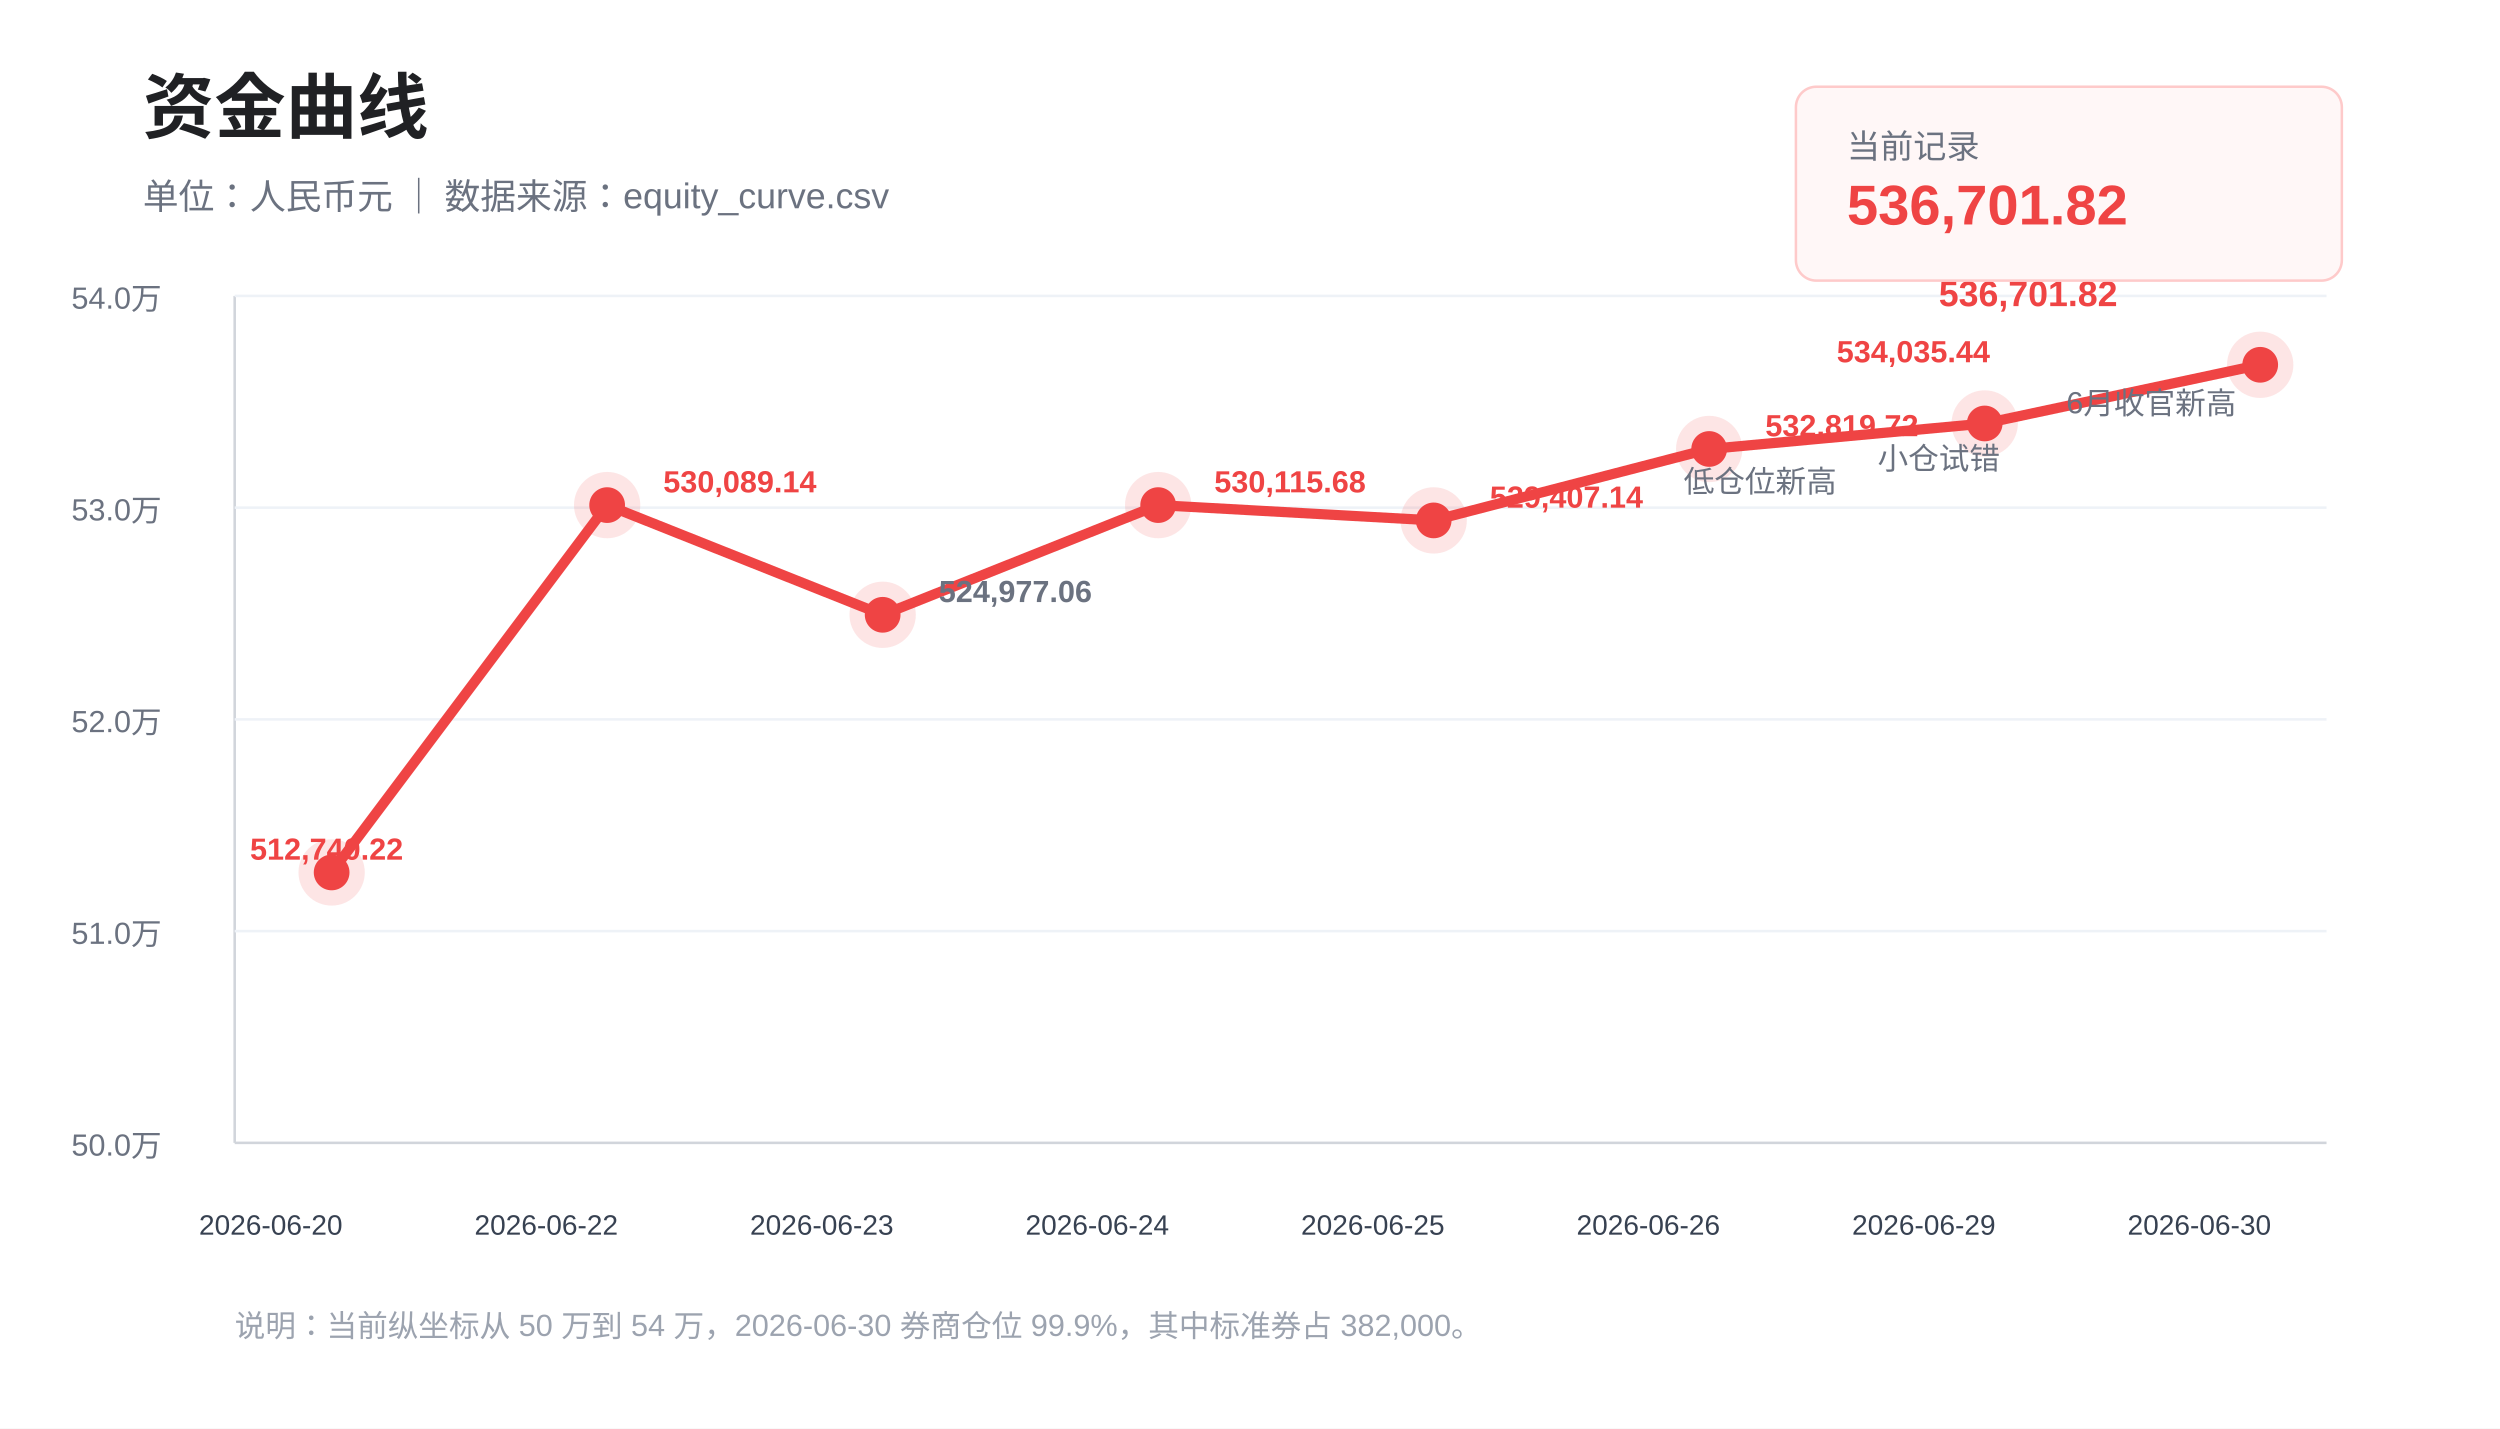
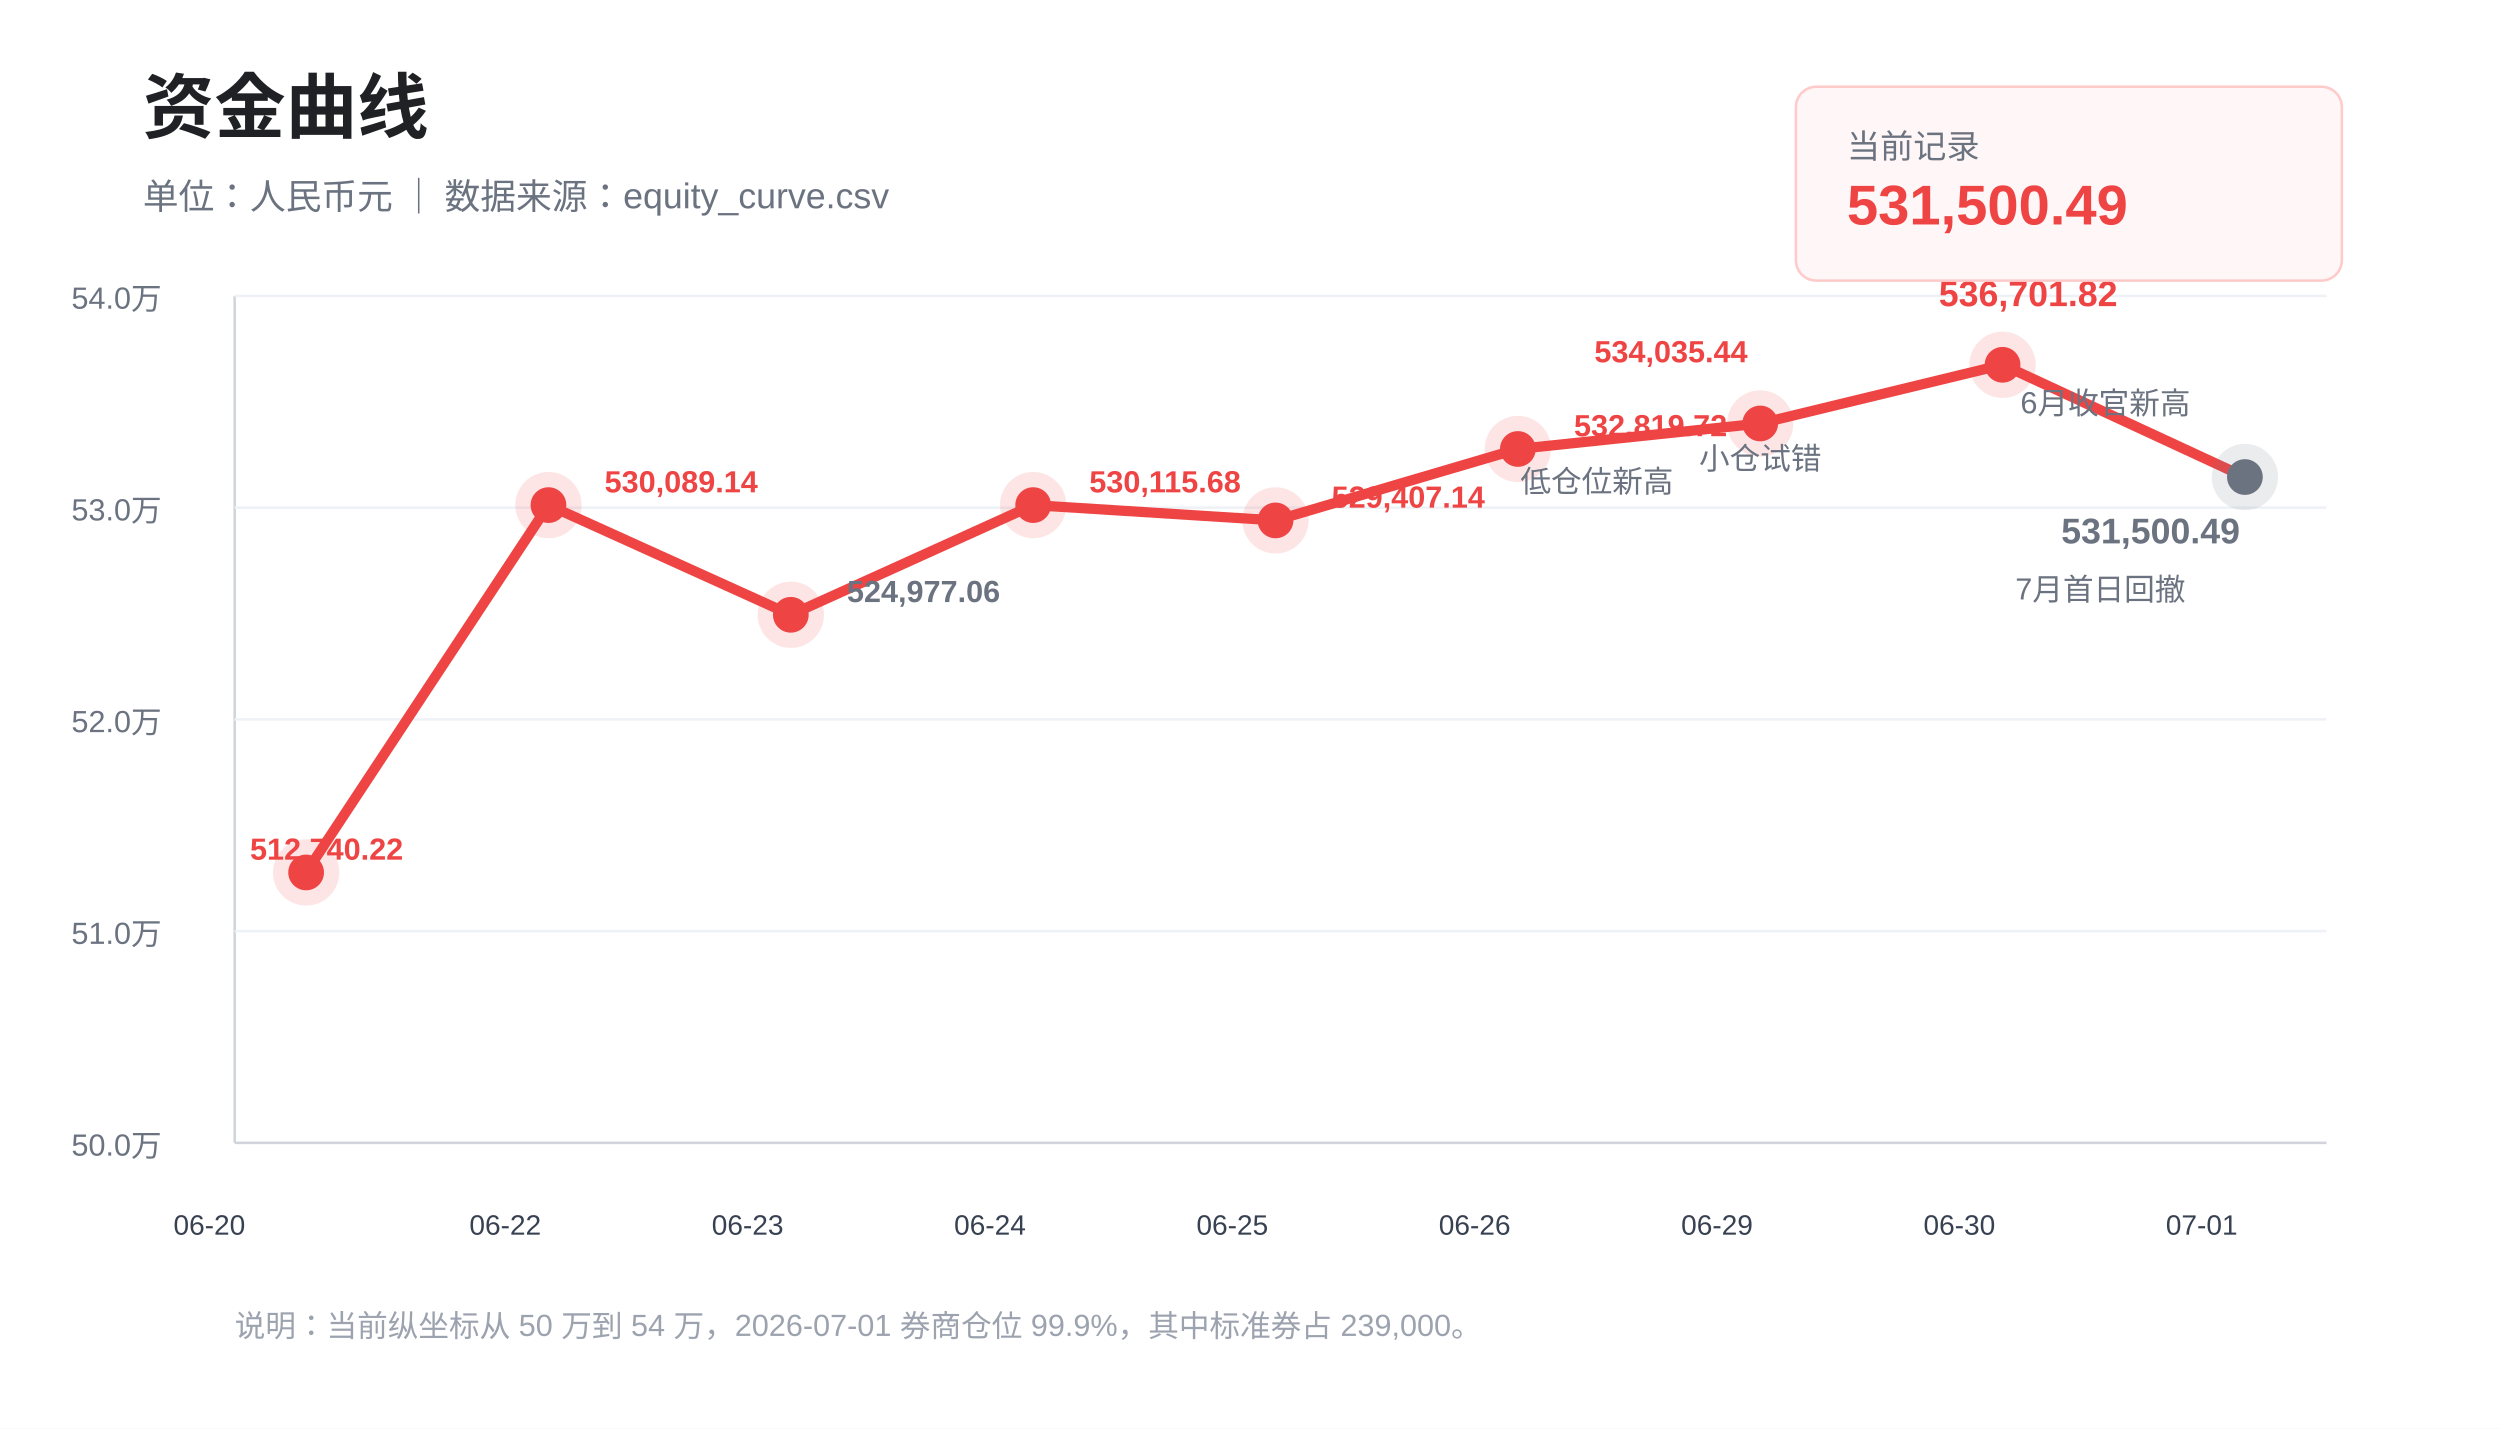
<svg xmlns="http://www.w3.org/2000/svg" width="980" height="560" viewBox="0 0 980 560" role="img" aria-labelledby="title desc">
  <rect width="980" height="560" fill="#ffffff" />
  <text x="56" y="52" font-family="Arial, 'PingFang SC', 'Microsoft YaHei', sans-serif" font-size="28" font-weight="700" fill="#202124">资金曲线</text>
  <text x="56" y="82" font-family="Arial, 'PingFang SC', 'Microsoft YaHei', sans-serif" font-size="14" fill="#6b7280">单位：人民币元 ｜ 数据来源：equity_curve.csv</text>
  <line x1="92" y1="448" x2="912" y2="448" stroke="#d1d5db" stroke-width="1" />
  <line x1="92" y1="116" x2="92" y2="448" stroke="#d1d5db" stroke-width="1" />
  <line x1="92" y1="365" x2="912" y2="365" stroke="#eef2f7" stroke-width="1" />
  <line x1="92" y1="282" x2="912" y2="282" stroke="#eef2f7" stroke-width="1" />
  <line x1="92" y1="199" x2="912" y2="199" stroke="#eef2f7" stroke-width="1" />
  <line x1="92" y1="116" x2="912" y2="116" stroke="#eef2f7" stroke-width="1" />
  <text x="28" y="453" font-family="Arial, 'PingFang SC', 'Microsoft YaHei', sans-serif" font-size="12" fill="#6b7280">50.0万</text>
  <text x="28" y="370" font-family="Arial, 'PingFang SC', 'Microsoft YaHei', sans-serif" font-size="12" fill="#6b7280">51.0万</text>
  <text x="28" y="287" font-family="Arial, 'PingFang SC', 'Microsoft YaHei', sans-serif" font-size="12" fill="#6b7280">52.0万</text>
  <text x="28" y="204" font-family="Arial, 'PingFang SC', 'Microsoft YaHei', sans-serif" font-size="12" fill="#6b7280">53.0万</text>
  <text x="28" y="121" font-family="Arial, 'PingFang SC', 'Microsoft YaHei', sans-serif" font-size="12" fill="#6b7280">54.0万</text>
-   <polyline points="130,342 238,198 346,241 454,198 562,204 670,176 778,166 886,143" fill="none" stroke="#ef4444" stroke-width="4" stroke-linecap="round" stroke-linejoin="round" />
-   <circle cx="130" cy="342" r="7" fill="#ef4444" />
-   <circle cx="130" cy="342" r="13" fill="#ef4444" opacity="0.14" />
-   <circle cx="238" cy="198" r="7" fill="#ef4444" />
-   <circle cx="238" cy="198" r="13" fill="#ef4444" opacity="0.14" />
-   <circle cx="346" cy="241" r="7" fill="#ef4444" />
-   <circle cx="346" cy="241" r="13" fill="#ef4444" opacity="0.14" />
-   <circle cx="454" cy="198" r="7" fill="#ef4444" />
-   <circle cx="454" cy="198" r="13" fill="#ef4444" opacity="0.14" />
-   <circle cx="562" cy="204" r="7" fill="#ef4444" />
-   <circle cx="562" cy="204" r="13" fill="#ef4444" opacity="0.14" />
-   <circle cx="670" cy="176" r="7" fill="#ef4444" />
-   <circle cx="670" cy="176" r="13" fill="#ef4444" opacity="0.14" />
-   <circle cx="778" cy="166" r="7" fill="#ef4444" />
-   <circle cx="778" cy="166" r="13" fill="#ef4444" opacity="0.14" />
-   <circle cx="886" cy="143" r="7" fill="#ef4444" />
-   <circle cx="886" cy="143" r="13" fill="#ef4444" opacity="0.14" />
-   <text x="78" y="484" font-family="Arial, 'PingFang SC', 'Microsoft YaHei', sans-serif" font-size="11" fill="#374151">2026-06-20</text>
-   <text x="186" y="484" font-family="Arial, 'PingFang SC', 'Microsoft YaHei', sans-serif" font-size="11" fill="#374151">2026-06-22</text>
-   <text x="294" y="484" font-family="Arial, 'PingFang SC', 'Microsoft YaHei', sans-serif" font-size="11" fill="#374151">2026-06-23</text>
-   <text x="402" y="484" font-family="Arial, 'PingFang SC', 'Microsoft YaHei', sans-serif" font-size="11" fill="#374151">2026-06-24</text>
-   <text x="510" y="484" font-family="Arial, 'PingFang SC', 'Microsoft YaHei', sans-serif" font-size="11" fill="#374151">2026-06-25</text>
-   <text x="618" y="484" font-family="Arial, 'PingFang SC', 'Microsoft YaHei', sans-serif" font-size="11" fill="#374151">2026-06-26</text>
-   <text x="726" y="484" font-family="Arial, 'PingFang SC', 'Microsoft YaHei', sans-serif" font-size="11" fill="#374151">2026-06-29</text>
-   <text x="834" y="484" font-family="Arial, 'PingFang SC', 'Microsoft YaHei', sans-serif" font-size="11" fill="#374151">2026-06-30</text>
+   <polyline points="120,342 215,198 310,241 405,198 500,204 595,176 690,166 785,143 880,187" fill="none" stroke="#ef4444" stroke-width="4" stroke-linecap="round" stroke-linejoin="round" />
+   <circle cx="120" cy="342" r="7" fill="#ef4444" />
+   <circle cx="120" cy="342" r="13" fill="#ef4444" opacity="0.14" />
+   <circle cx="215" cy="198" r="7" fill="#ef4444" />
+   <circle cx="215" cy="198" r="13" fill="#ef4444" opacity="0.14" />
+   <circle cx="310" cy="241" r="7" fill="#ef4444" />
+   <circle cx="310" cy="241" r="13" fill="#ef4444" opacity="0.14" />
+   <circle cx="405" cy="198" r="7" fill="#ef4444" />
+   <circle cx="405" cy="198" r="13" fill="#ef4444" opacity="0.14" />
+   <circle cx="500" cy="204" r="7" fill="#ef4444" />
+   <circle cx="500" cy="204" r="13" fill="#ef4444" opacity="0.14" />
+   <circle cx="595" cy="176" r="7" fill="#ef4444" />
+   <circle cx="595" cy="176" r="13" fill="#ef4444" opacity="0.14" />
+   <circle cx="690" cy="166" r="7" fill="#ef4444" />
+   <circle cx="690" cy="166" r="13" fill="#ef4444" opacity="0.14" />
+   <circle cx="785" cy="143" r="7" fill="#ef4444" />
+   <circle cx="785" cy="143" r="13" fill="#ef4444" opacity="0.14" />
+   <circle cx="880" cy="187" r="7" fill="#6b7280" />
+   <circle cx="880" cy="187" r="13" fill="#6b7280" opacity="0.14" />
+   <text x="68" y="484" font-family="Arial, 'PingFang SC', 'Microsoft YaHei', sans-serif" font-size="11" fill="#374151">06-20</text>
+   <text x="184" y="484" font-family="Arial, 'PingFang SC', 'Microsoft YaHei', sans-serif" font-size="11" fill="#374151">06-22</text>
+   <text x="279" y="484" font-family="Arial, 'PingFang SC', 'Microsoft YaHei', sans-serif" font-size="11" fill="#374151">06-23</text>
+   <text x="374" y="484" font-family="Arial, 'PingFang SC', 'Microsoft YaHei', sans-serif" font-size="11" fill="#374151">06-24</text>
+   <text x="469" y="484" font-family="Arial, 'PingFang SC', 'Microsoft YaHei', sans-serif" font-size="11" fill="#374151">06-25</text>
+   <text x="564" y="484" font-family="Arial, 'PingFang SC', 'Microsoft YaHei', sans-serif" font-size="11" fill="#374151">06-26</text>
+   <text x="659" y="484" font-family="Arial, 'PingFang SC', 'Microsoft YaHei', sans-serif" font-size="11" fill="#374151">06-29</text>
+   <text x="754" y="484" font-family="Arial, 'PingFang SC', 'Microsoft YaHei', sans-serif" font-size="11" fill="#374151">06-30</text>
+   <text x="849" y="484" font-family="Arial, 'PingFang SC', 'Microsoft YaHei', sans-serif" font-size="11" fill="#374151">07-01</text>
  <text x="98" y="337" font-family="Arial, 'PingFang SC', 'Microsoft YaHei', sans-serif" font-size="12" font-weight="700" fill="#ef4444">512,740.22</text>
-   <text x="260" y="193" font-family="Arial, 'PingFang SC', 'Microsoft YaHei', sans-serif" font-size="12" font-weight="700" fill="#ef4444">530,089.14</text>
-   <text x="368" y="236" font-family="Arial, 'PingFang SC', 'Microsoft YaHei', sans-serif" font-size="12" font-weight="700" fill="#6b7280">524,977.06</text>
-   <text x="476" y="193" font-family="Arial, 'PingFang SC', 'Microsoft YaHei', sans-serif" font-size="12" font-weight="700" fill="#ef4444">530,115.68</text>
-   <text x="584" y="199" font-family="Arial, 'PingFang SC', 'Microsoft YaHei', sans-serif" font-size="12" font-weight="700" fill="#ef4444">529,407.14</text>
-   <text x="692" y="171" font-family="Arial, 'PingFang SC', 'Microsoft YaHei', sans-serif" font-size="12" font-weight="700" fill="#ef4444">532,819.72</text>
-   <text x="660" y="193" font-family="Arial, 'PingFang SC', 'Microsoft YaHei', sans-serif" font-size="12" fill="#6b7280">低仓位新高</text>
-   <text x="720" y="142" font-family="Arial, 'PingFang SC', 'Microsoft YaHei', sans-serif" font-size="12" font-weight="700" fill="#ef4444">534,035.44</text>
-   <text x="736" y="184" font-family="Arial, 'PingFang SC', 'Microsoft YaHei', sans-serif" font-size="12" fill="#6b7280">小仓试错</text>
+   <text x="237" y="193" font-family="Arial, 'PingFang SC', 'Microsoft YaHei', sans-serif" font-size="12" font-weight="700" fill="#ef4444">530,089.14</text>
+   <text x="332" y="236" font-family="Arial, 'PingFang SC', 'Microsoft YaHei', sans-serif" font-size="12" font-weight="700" fill="#6b7280">524,977.06</text>
+   <text x="427" y="193" font-family="Arial, 'PingFang SC', 'Microsoft YaHei', sans-serif" font-size="12" font-weight="700" fill="#ef4444">530,115.68</text>
+   <text x="522" y="199" font-family="Arial, 'PingFang SC', 'Microsoft YaHei', sans-serif" font-size="12" font-weight="700" fill="#ef4444">529,407.14</text>
+   <text x="617" y="171" font-family="Arial, 'PingFang SC', 'Microsoft YaHei', sans-serif" font-size="12" font-weight="700" fill="#ef4444">532,819.72</text>
+   <text x="596" y="193" font-family="Arial, 'PingFang SC', 'Microsoft YaHei', sans-serif" font-size="12" fill="#6b7280">低仓位新高</text>
+   <text x="625" y="142" font-family="Arial, 'PingFang SC', 'Microsoft YaHei', sans-serif" font-size="12" font-weight="700" fill="#ef4444">534,035.44</text>
+   <text x="666" y="184" font-family="Arial, 'PingFang SC', 'Microsoft YaHei', sans-serif" font-size="12" fill="#6b7280">小仓试错</text>
  <text x="760" y="120" font-family="Arial, 'PingFang SC', 'Microsoft YaHei', sans-serif" font-size="14" font-weight="700" fill="#ef4444">536,701.82</text>
-   <text x="810" y="162" font-family="Arial, 'PingFang SC', 'Microsoft YaHei', sans-serif" font-size="12" fill="#6b7280">6月收官新高</text>
+   <text x="792" y="162" font-family="Arial, 'PingFang SC', 'Microsoft YaHei', sans-serif" font-size="12" fill="#6b7280">6月收官新高</text>
+   <text x="808" y="213" font-family="Arial, 'PingFang SC', 'Microsoft YaHei', sans-serif" font-size="14" font-weight="700" fill="#6b7280">531,500.49</text>
+   <text x="790" y="235" font-family="Arial, 'PingFang SC', 'Microsoft YaHei', sans-serif" font-size="12" fill="#6b7280">7月首日回撤</text>
  <rect x="704" y="34" width="214" height="76" rx="8" fill="#fff7f7" stroke="#fecaca" />
  <text x="724" y="62" font-family="Arial, 'PingFang SC', 'Microsoft YaHei', sans-serif" font-size="13" fill="#6b7280">当前记录</text>
-   <text x="724" y="88" font-family="Arial, 'PingFang SC', 'Microsoft YaHei', sans-serif" font-size="22" font-weight="700" fill="#ef4444">536,701.82</text>
-   <text x="92" y="524" font-family="Arial, 'PingFang SC', 'Microsoft YaHei', sans-serif" font-size="12" fill="#9ca3af">说明：当前纵坐标从 50 万到 54 万，2026-06-30 券商仓位 99.9%，其中标准券占 382,000。</text>
+   <text x="724" y="88" font-family="Arial, 'PingFang SC', 'Microsoft YaHei', sans-serif" font-size="22" font-weight="700" fill="#ef4444">531,500.49</text>
+   <text x="92" y="524" font-family="Arial, 'PingFang SC', 'Microsoft YaHei', sans-serif" font-size="12" fill="#9ca3af">说明：当前纵坐标从 50 万到 54 万，2026-07-01 券商仓位 99.9%，其中标准券占 239,000。</text>
</svg>
